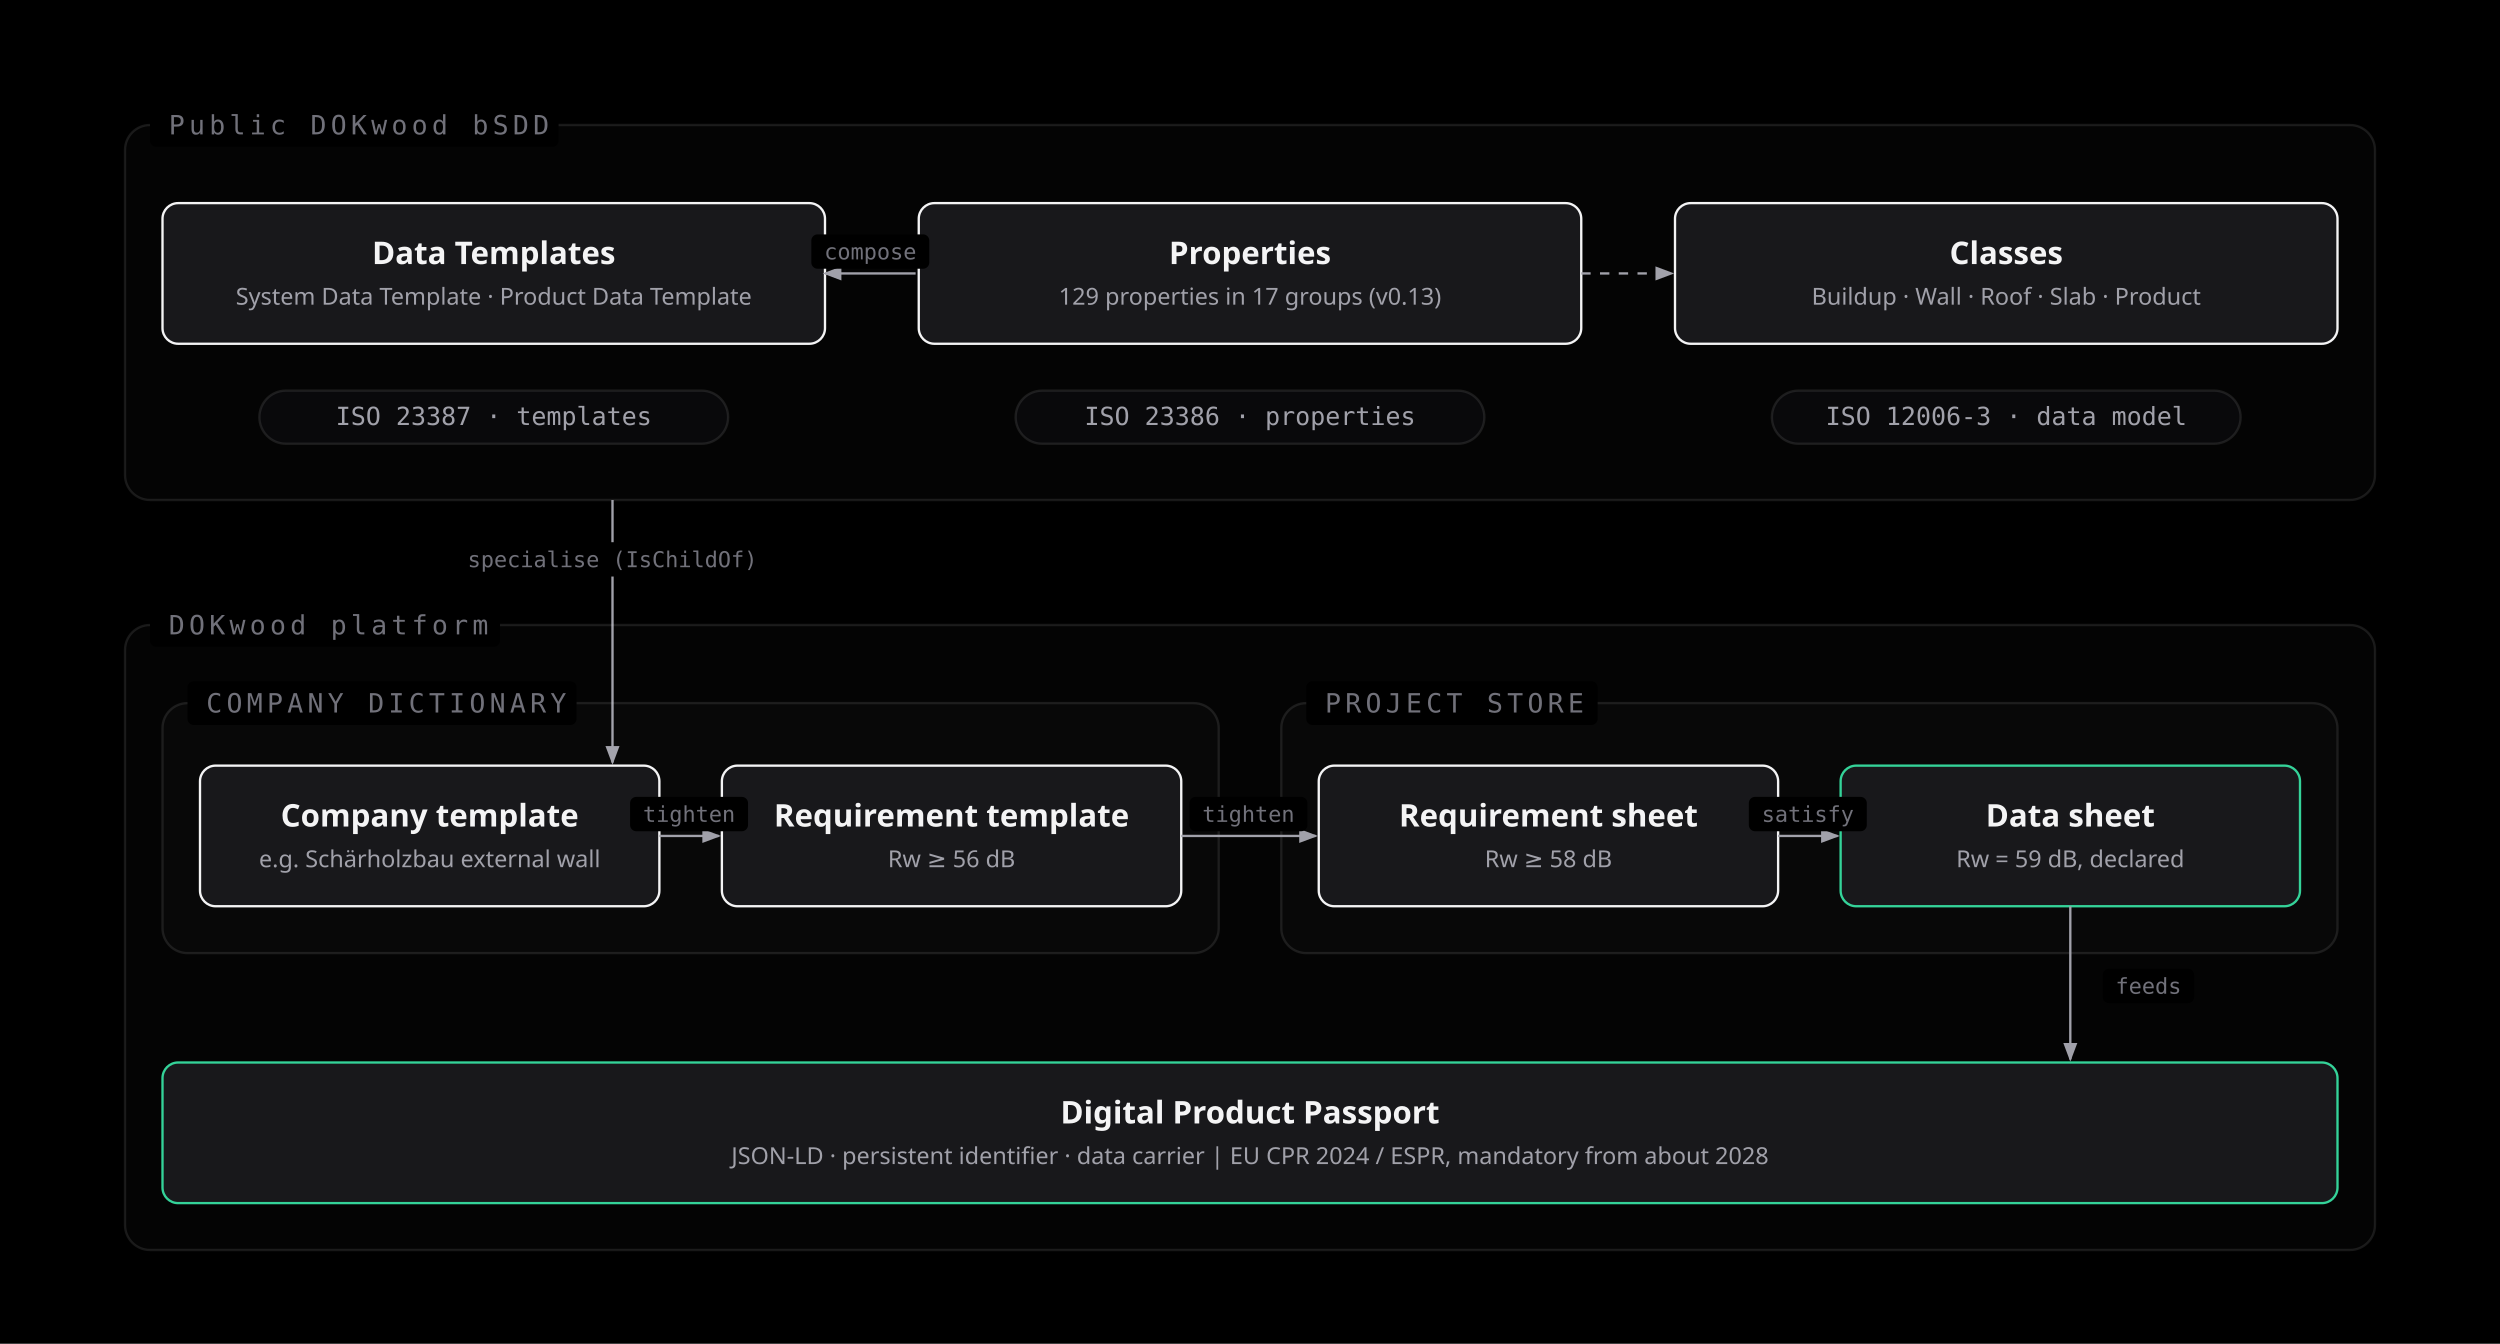
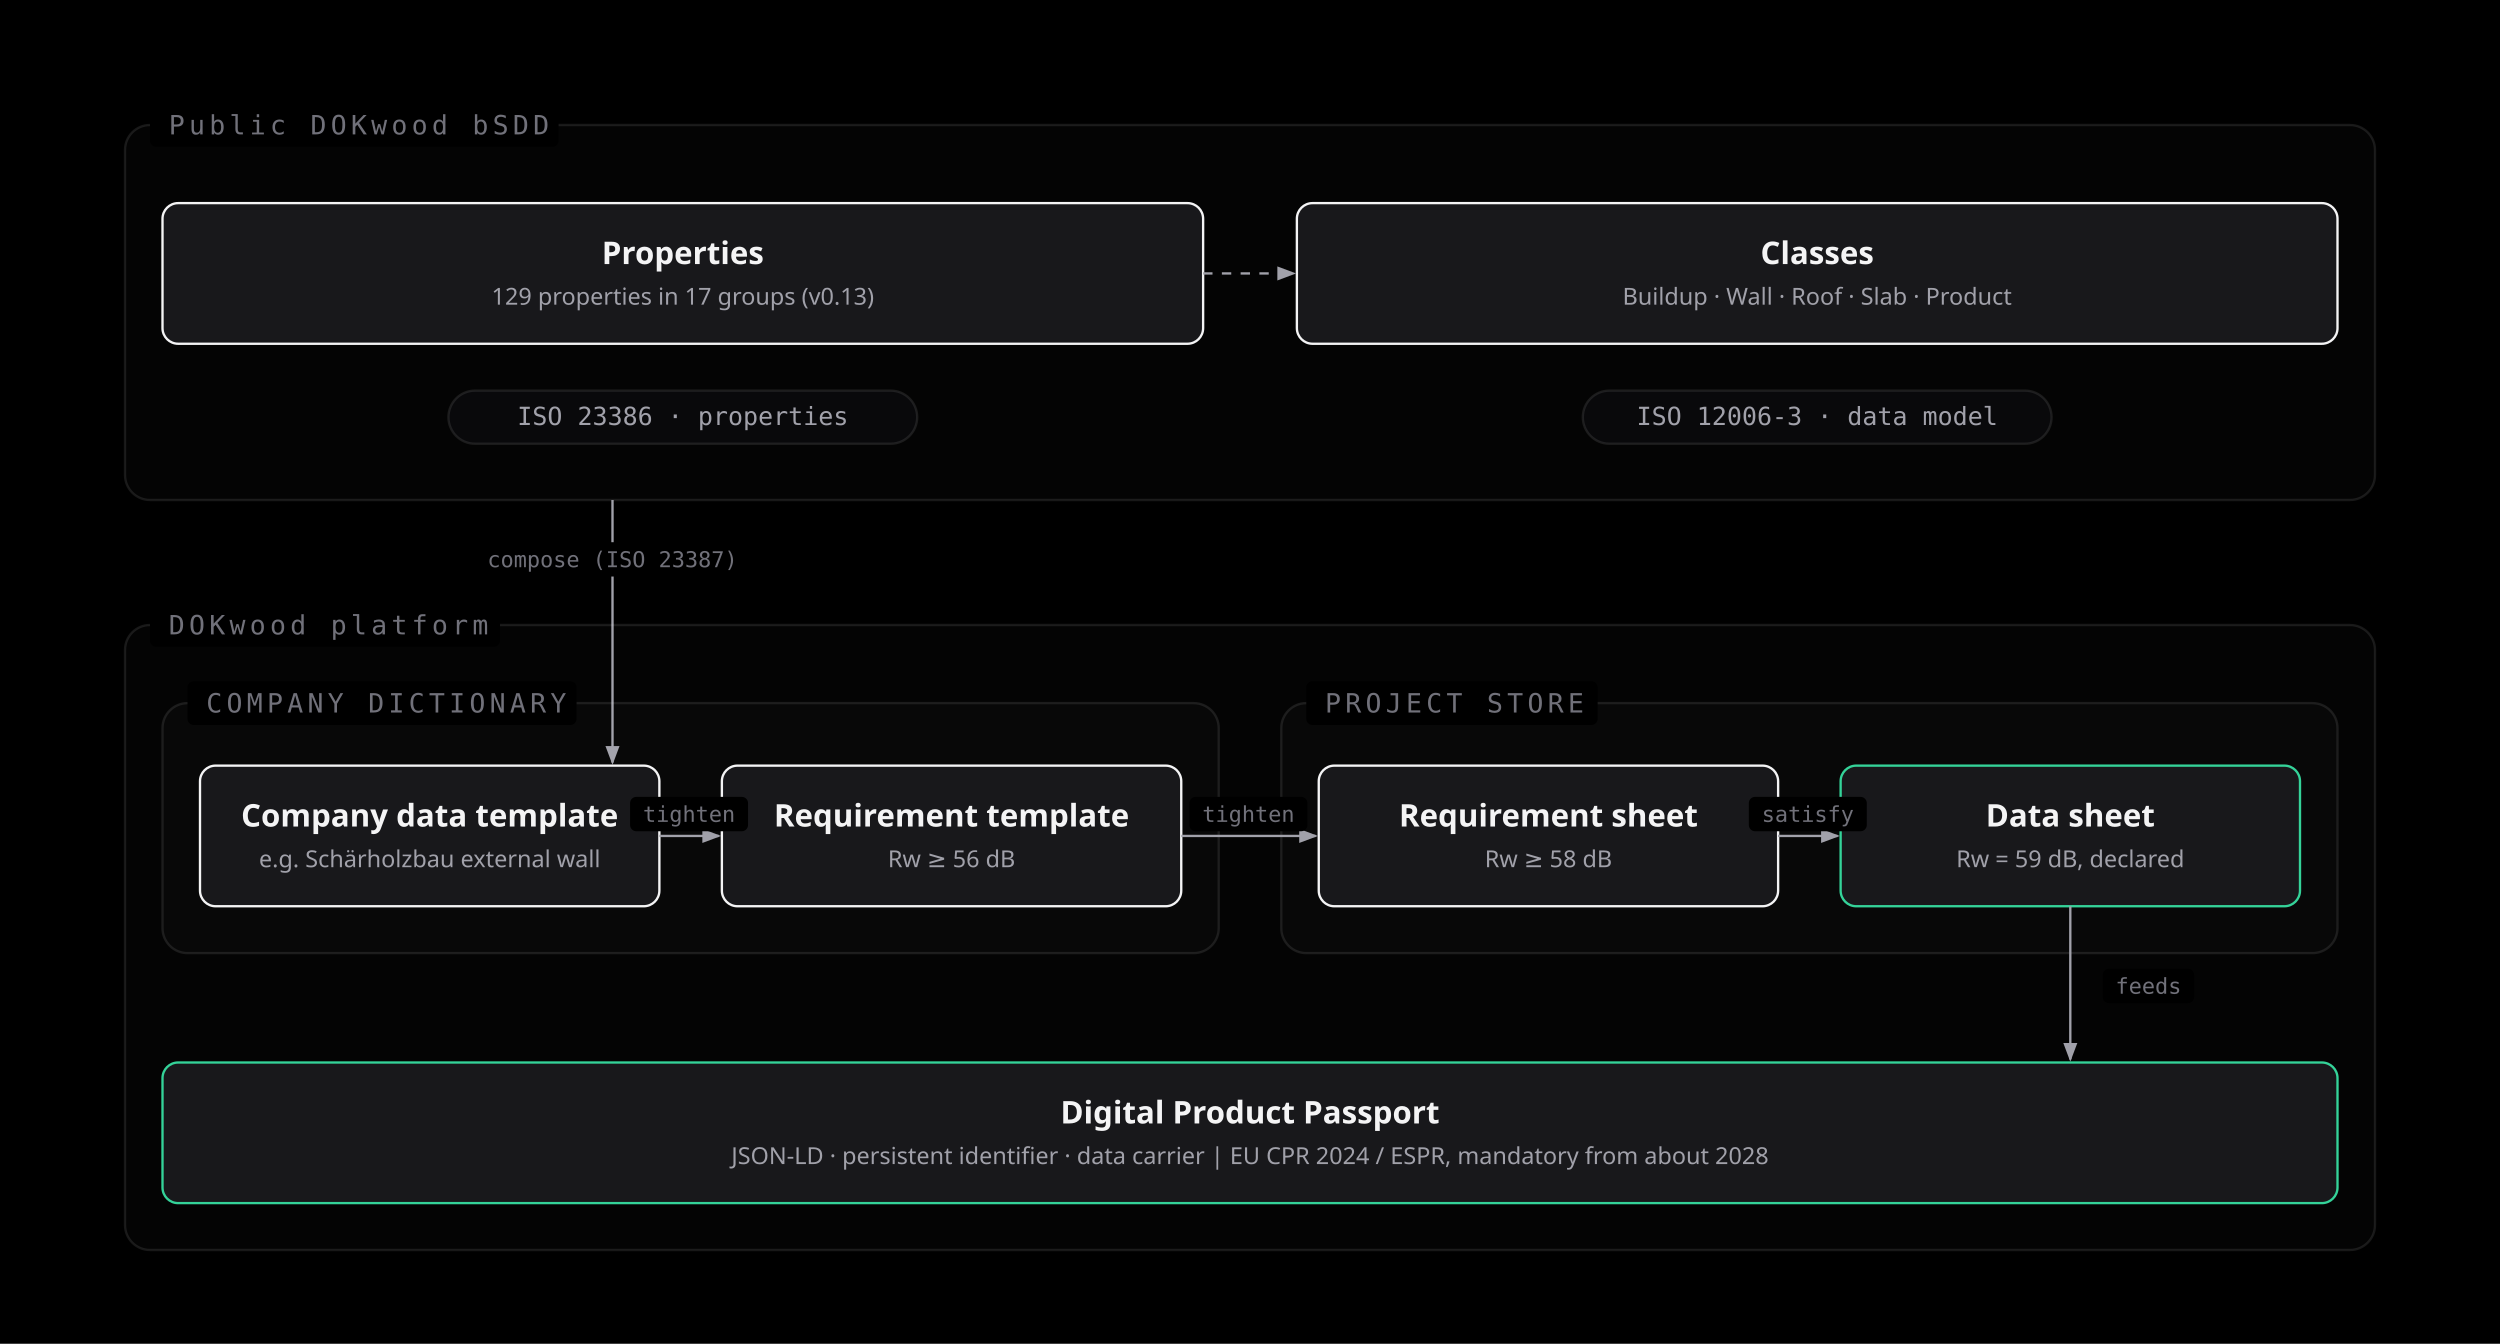
<svg xmlns="http://www.w3.org/2000/svg" viewBox="0 0 1600 860" role="img" aria-labelledby="bsdd-two-plane-title">
  <defs>
    <marker id="bsdd-two-plane-arrow" markerWidth="8" markerHeight="6" refX="7" refY="3" orient="auto">
      <polygon points="0 0, 8 3, 0 6" fill="#a1a1aa" />
    </marker>
  </defs>
  <rect width="100%" height="100%" fill="#000000" />
  <rect x="80" y="80" width="1440" height="240" rx="16" fill="rgba(244,244,245,0.02)" stroke="rgba(244,244,245,0.10)" stroke-width="1.5" />
  <rect x="96" y="66" width="261.5" height="28" rx="4" fill="#000000" />
  <text x="108" y="86" fill="#71717a" font-size="17" font-family="ui-monospace, SFMono-Regular, Menlo, Consolas, monospace" letter-spacing="0.16em">Public DOKwood bSDD</text>
-   <rect x="104" y="130" width="424" height="90" rx="10" fill="#18181b" stroke="#f4f4f5" stroke-width="1.5" />
-   <text x="316" y="169" text-anchor="middle" fill="#f4f4f5" font-size="20" font-weight="600" font-family="ui-sans-serif, system-ui, sans-serif">Data Templates</text>
-   <text x="316" y="195" text-anchor="middle" fill="#a1a1aa" font-size="15" font-family="ui-sans-serif, system-ui, sans-serif">System Data Template · Product Data Template</text>
-   <rect x="588" y="130" width="424" height="90" rx="10" fill="#18181b" stroke="#f4f4f5" stroke-width="1.5" />
-   <text x="800" y="169" text-anchor="middle" fill="#f4f4f5" font-size="20" font-weight="600" font-family="ui-sans-serif, system-ui, sans-serif">Properties</text>
-   <text x="800" y="195" text-anchor="middle" fill="#a1a1aa" font-size="15" font-family="ui-sans-serif, system-ui, sans-serif">129 properties in 17 groups (v0.13)</text>
-   <rect x="1072" y="130" width="424" height="90" rx="10" fill="#18181b" stroke="#f4f4f5" stroke-width="1.5" />
-   <text x="1284" y="169" text-anchor="middle" fill="#f4f4f5" font-size="20" font-weight="600" font-family="ui-sans-serif, system-ui, sans-serif">Classes</text>
-   <text x="1284" y="195" text-anchor="middle" fill="#a1a1aa" font-size="15" font-family="ui-sans-serif, system-ui, sans-serif">Buildup · Wall · Roof · Slab · Product</text>
-   <line x1="586" y1="175" x2="528" y2="175" stroke="#a1a1aa" stroke-width="1.5" marker-end="url(#bsdd-two-plane-arrow)" />
-   <rect x="519.25" y="150" width="75.5" height="22" rx="4" fill="#000000" />
-   <text x="557" y="166" text-anchor="middle" fill="#71717a" font-size="14" font-family="ui-monospace, SFMono-Regular, Menlo, Consolas, monospace">compose</text>
-   <line x1="1012" y1="175" x2="1070" y2="175" stroke="#a1a1aa" stroke-width="1.5" stroke-dasharray="6 6" marker-end="url(#bsdd-two-plane-arrow)" />
-   <rect x="166" y="250" width="300" height="34" rx="17" fill="#09090b" stroke="rgba(244,244,245,0.10)" stroke-width="1.5" />
-   <text x="316" y="272" text-anchor="middle" fill="#a1a1aa" font-size="16" font-family="ui-monospace, SFMono-Regular, Menlo, Consolas, monospace">ISO 23387 · templates</text>
-   <rect x="650" y="250" width="300" height="34" rx="17" fill="#09090b" stroke="rgba(244,244,245,0.10)" stroke-width="1.5" />
-   <text x="800" y="272" text-anchor="middle" fill="#a1a1aa" font-size="16" font-family="ui-monospace, SFMono-Regular, Menlo, Consolas, monospace">ISO 23386 · properties</text>
-   <rect x="1134" y="250" width="300" height="34" rx="17" fill="#09090b" stroke="rgba(244,244,245,0.10)" stroke-width="1.5" />
-   <text x="1284" y="272" text-anchor="middle" fill="#a1a1aa" font-size="16" font-family="ui-monospace, SFMono-Regular, Menlo, Consolas, monospace">ISO 12006-3 · data model</text>
+   <rect x="104" y="130" width="666" height="90" rx="10" fill="#18181b" stroke="#f4f4f5" stroke-width="1.5" />
+   <text x="437" y="169" text-anchor="middle" fill="#f4f4f5" font-size="20" font-weight="600" font-family="ui-sans-serif, system-ui, sans-serif">Properties</text>
+   <text x="437" y="195" text-anchor="middle" fill="#a1a1aa" font-size="15" font-family="ui-sans-serif, system-ui, sans-serif">129 properties in 17 groups (v0.13)</text>
+   <rect x="830" y="130" width="666" height="90" rx="10" fill="#18181b" stroke="#f4f4f5" stroke-width="1.5" />
+   <text x="1163" y="169" text-anchor="middle" fill="#f4f4f5" font-size="20" font-weight="600" font-family="ui-sans-serif, system-ui, sans-serif">Classes</text>
+   <text x="1163" y="195" text-anchor="middle" fill="#a1a1aa" font-size="15" font-family="ui-sans-serif, system-ui, sans-serif">Buildup · Wall · Roof · Slab · Product</text>
+   <line x1="770" y1="175" x2="828" y2="175" stroke="#a1a1aa" stroke-width="1.5" stroke-dasharray="6 6" marker-end="url(#bsdd-two-plane-arrow)" />
+   <rect x="287" y="250" width="300" height="34" rx="17" fill="#09090b" stroke="rgba(244,244,245,0.10)" stroke-width="1.5" />
+   <text x="437" y="272" text-anchor="middle" fill="#a1a1aa" font-size="16" font-family="ui-monospace, SFMono-Regular, Menlo, Consolas, monospace">ISO 23386 · properties</text>
+   <rect x="1013" y="250" width="300" height="34" rx="17" fill="#09090b" stroke="rgba(244,244,245,0.10)" stroke-width="1.5" />
+   <text x="1163" y="272" text-anchor="middle" fill="#a1a1aa" font-size="16" font-family="ui-monospace, SFMono-Regular, Menlo, Consolas, monospace">ISO 12006-3 · data model</text>
  <line x1="392" y1="320" x2="392" y2="488" stroke="#a1a1aa" stroke-width="1.5" marker-end="url(#bsdd-two-plane-arrow)" />
-   <rect x="290.5" y="347" width="203" height="22" rx="4" fill="#000000" />
-   <text x="392" y="363" text-anchor="middle" fill="#71717a" font-size="14" font-family="ui-monospace, SFMono-Regular, Menlo, Consolas, monospace">specialise (IsChildOf)</text>
+   <rect x="303.25" y="347" width="177.5" height="22" rx="4" fill="#000000" />
+   <text x="392" y="363" text-anchor="middle" fill="#71717a" font-size="14" font-family="ui-monospace, SFMono-Regular, Menlo, Consolas, monospace">compose (ISO 23387)</text>
  <rect x="80" y="400" width="1440" height="400" rx="16" fill="rgba(244,244,245,0.02)" stroke="rgba(244,244,245,0.10)" stroke-width="1.5" />
  <rect x="96" y="386" width="224" height="28" rx="4" fill="#000000" />
  <text x="108" y="406" fill="#71717a" font-size="17" font-family="ui-monospace, SFMono-Regular, Menlo, Consolas, monospace" letter-spacing="0.16em">DOKwood platform</text>
  <rect x="104" y="450" width="676" height="160" rx="16" fill="rgba(244,244,245,0.02)" stroke="rgba(244,244,245,0.10)" stroke-width="1.5" />
  <rect x="120" y="436" width="249" height="28" rx="4" fill="#000000" />
  <text x="132" y="456" fill="#71717a" font-size="17" font-family="ui-monospace, SFMono-Regular, Menlo, Consolas, monospace" letter-spacing="0.16em">COMPANY DICTIONARY</text>
  <rect x="820" y="450" width="676" height="160" rx="16" fill="rgba(244,244,245,0.02)" stroke="rgba(244,244,245,0.10)" stroke-width="1.5" />
  <rect x="836" y="436" width="186.5" height="28" rx="4" fill="#000000" />
  <text x="848" y="456" fill="#71717a" font-size="17" font-family="ui-monospace, SFMono-Regular, Menlo, Consolas, monospace" letter-spacing="0.16em">PROJECT STORE</text>
  <rect x="128" y="490" width="294" height="90" rx="10" fill="#18181b" stroke="#f4f4f5" stroke-width="1.5" />
-   <text x="275" y="529" text-anchor="middle" fill="#f4f4f5" font-size="20" font-weight="600" font-family="ui-sans-serif, system-ui, sans-serif">Company template</text>
+   <text x="275" y="529" text-anchor="middle" fill="#f4f4f5" font-size="20" font-weight="600" font-family="ui-sans-serif, system-ui, sans-serif">Company data template</text>
  <text x="275" y="555" text-anchor="middle" fill="#a1a1aa" font-size="15" font-family="ui-sans-serif, system-ui, sans-serif">e.g. Schärholzbau external wall</text>
  <rect x="462" y="490" width="294" height="90" rx="10" fill="#18181b" stroke="#f4f4f5" stroke-width="1.5" />
  <text x="609" y="529" text-anchor="middle" fill="#f4f4f5" font-size="20" font-weight="600" font-family="ui-sans-serif, system-ui, sans-serif">Requirement template</text>
  <text x="609" y="555" text-anchor="middle" fill="#a1a1aa" font-size="15" font-family="ui-sans-serif, system-ui, sans-serif">Rw ≥ 56 dB</text>
  <rect x="844" y="490" width="294" height="90" rx="10" fill="#18181b" stroke="#f4f4f5" stroke-width="1.5" />
  <text x="991" y="529" text-anchor="middle" fill="#f4f4f5" font-size="20" font-weight="600" font-family="ui-sans-serif, system-ui, sans-serif">Requirement sheet</text>
  <text x="991" y="555" text-anchor="middle" fill="#a1a1aa" font-size="15" font-family="ui-sans-serif, system-ui, sans-serif">Rw ≥ 58 dB</text>
  <rect x="1178" y="490" width="294" height="90" rx="10" fill="#18181b" stroke="#34d399" stroke-width="1.5" />
  <text x="1325" y="529" text-anchor="middle" fill="#f4f4f5" font-size="20" font-weight="600" font-family="ui-sans-serif, system-ui, sans-serif">Data sheet</text>
  <text x="1325" y="555" text-anchor="middle" fill="#a1a1aa" font-size="15" font-family="ui-sans-serif, system-ui, sans-serif">Rw = 59 dB, declared</text>
  <line x1="422" y1="535" x2="460" y2="535" stroke="#a1a1aa" stroke-width="1.5" marker-end="url(#bsdd-two-plane-arrow)" />
  <rect x="403.25" y="510" width="75.5" height="22" rx="4" fill="#000000" />
  <text x="441" y="526" text-anchor="middle" fill="#71717a" font-size="14" font-family="ui-monospace, SFMono-Regular, Menlo, Consolas, monospace">tighten</text>
  <line x1="756" y1="535" x2="842" y2="535" stroke="#a1a1aa" stroke-width="1.5" marker-end="url(#bsdd-two-plane-arrow)" />
  <rect x="761.25" y="510" width="75.5" height="22" rx="4" fill="#000000" />
  <text x="799" y="526" text-anchor="middle" fill="#71717a" font-size="14" font-family="ui-monospace, SFMono-Regular, Menlo, Consolas, monospace">tighten</text>
  <line x1="1138" y1="535" x2="1176" y2="535" stroke="#a1a1aa" stroke-width="1.5" marker-end="url(#bsdd-two-plane-arrow)" />
  <rect x="1119.25" y="510" width="75.5" height="22" rx="4" fill="#000000" />
  <text x="1157" y="526" text-anchor="middle" fill="#71717a" font-size="14" font-family="ui-monospace, SFMono-Regular, Menlo, Consolas, monospace">satisfy</text>
  <rect x="104" y="680" width="1392" height="90" rx="10" fill="#18181b" stroke="#34d399" stroke-width="1.5" />
  <text x="800" y="719" text-anchor="middle" fill="#f4f4f5" font-size="20" font-weight="600" font-family="ui-sans-serif, system-ui, sans-serif">Digital Product Passport</text>
  <text x="800" y="745" text-anchor="middle" fill="#a1a1aa" font-size="15" font-family="ui-sans-serif, system-ui, sans-serif">JSON-LD · persistent identifier · data carrier  |  EU CPR 2024 / ESPR, mandatory from about 2028</text>
  <line x1="1325" y1="580" x2="1325" y2="678" stroke="#a1a1aa" stroke-width="1.5" marker-end="url(#bsdd-two-plane-arrow)" />
  <rect x="1345.75" y="620" width="58.5" height="22" rx="4" fill="#000000" />
  <text x="1375" y="636" text-anchor="middle" fill="#71717a" font-size="14" font-family="ui-monospace, SFMono-Regular, Menlo, Consolas, monospace">feeds</text>
</svg>
